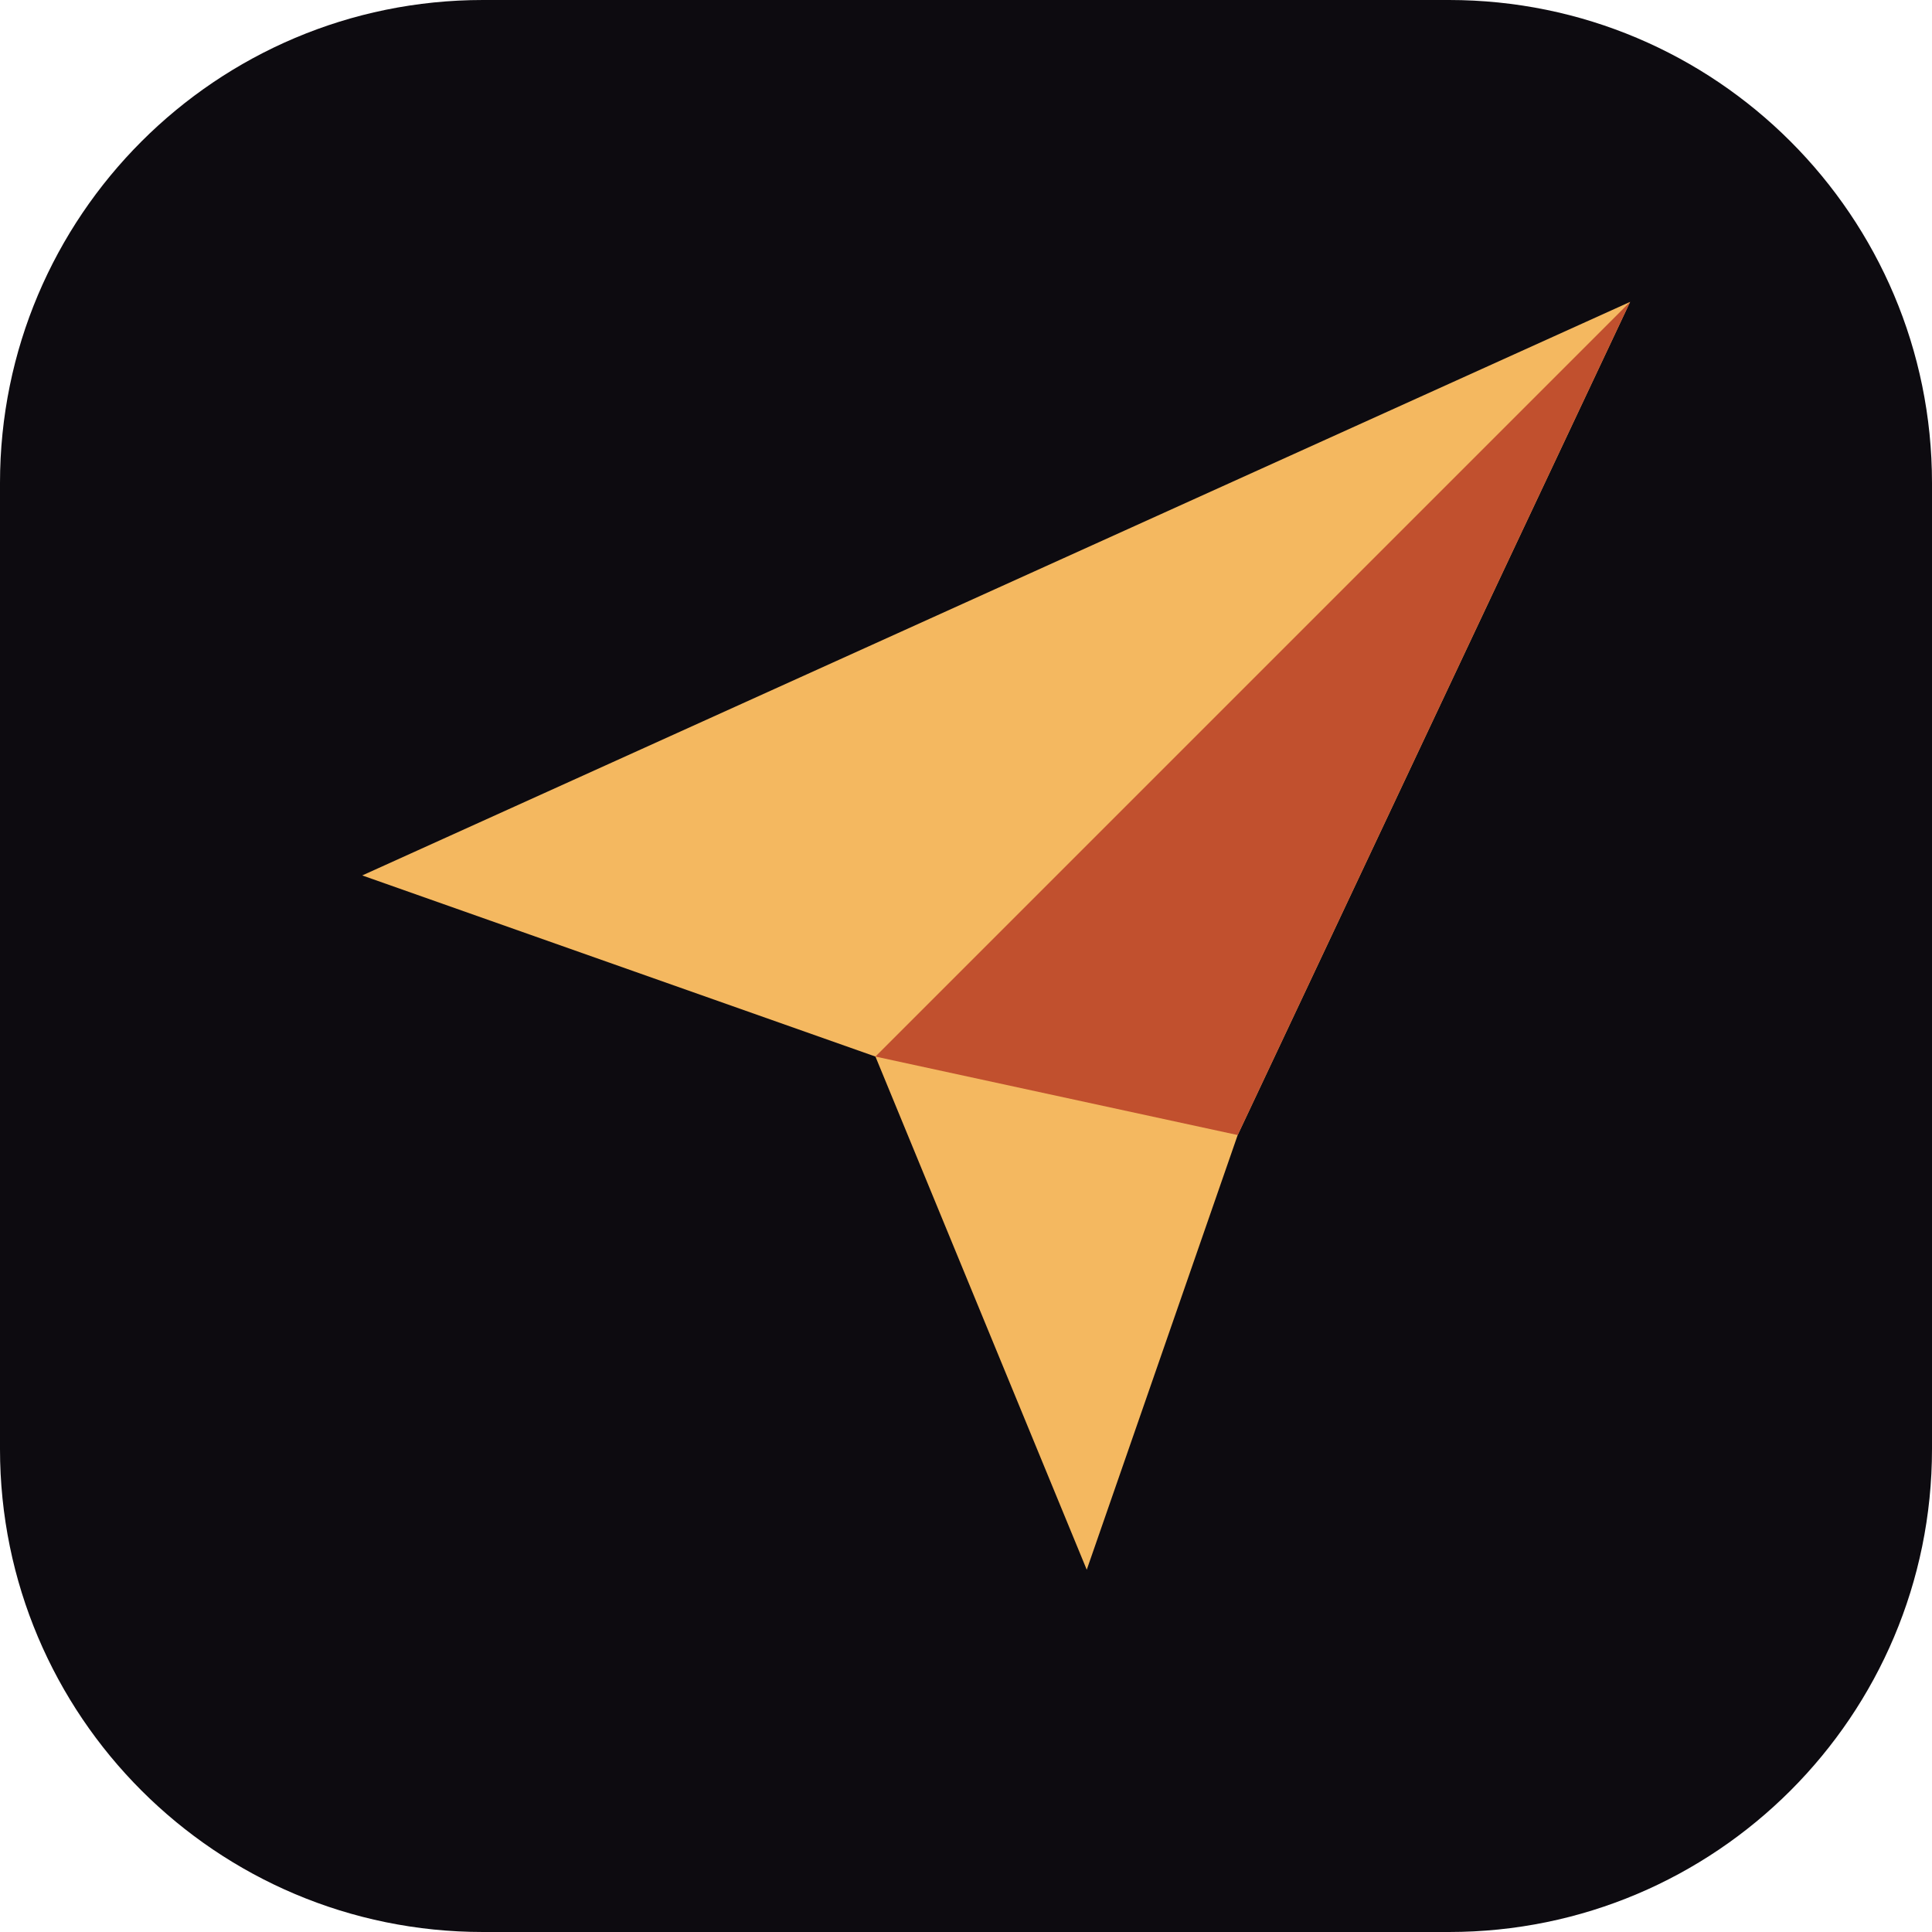
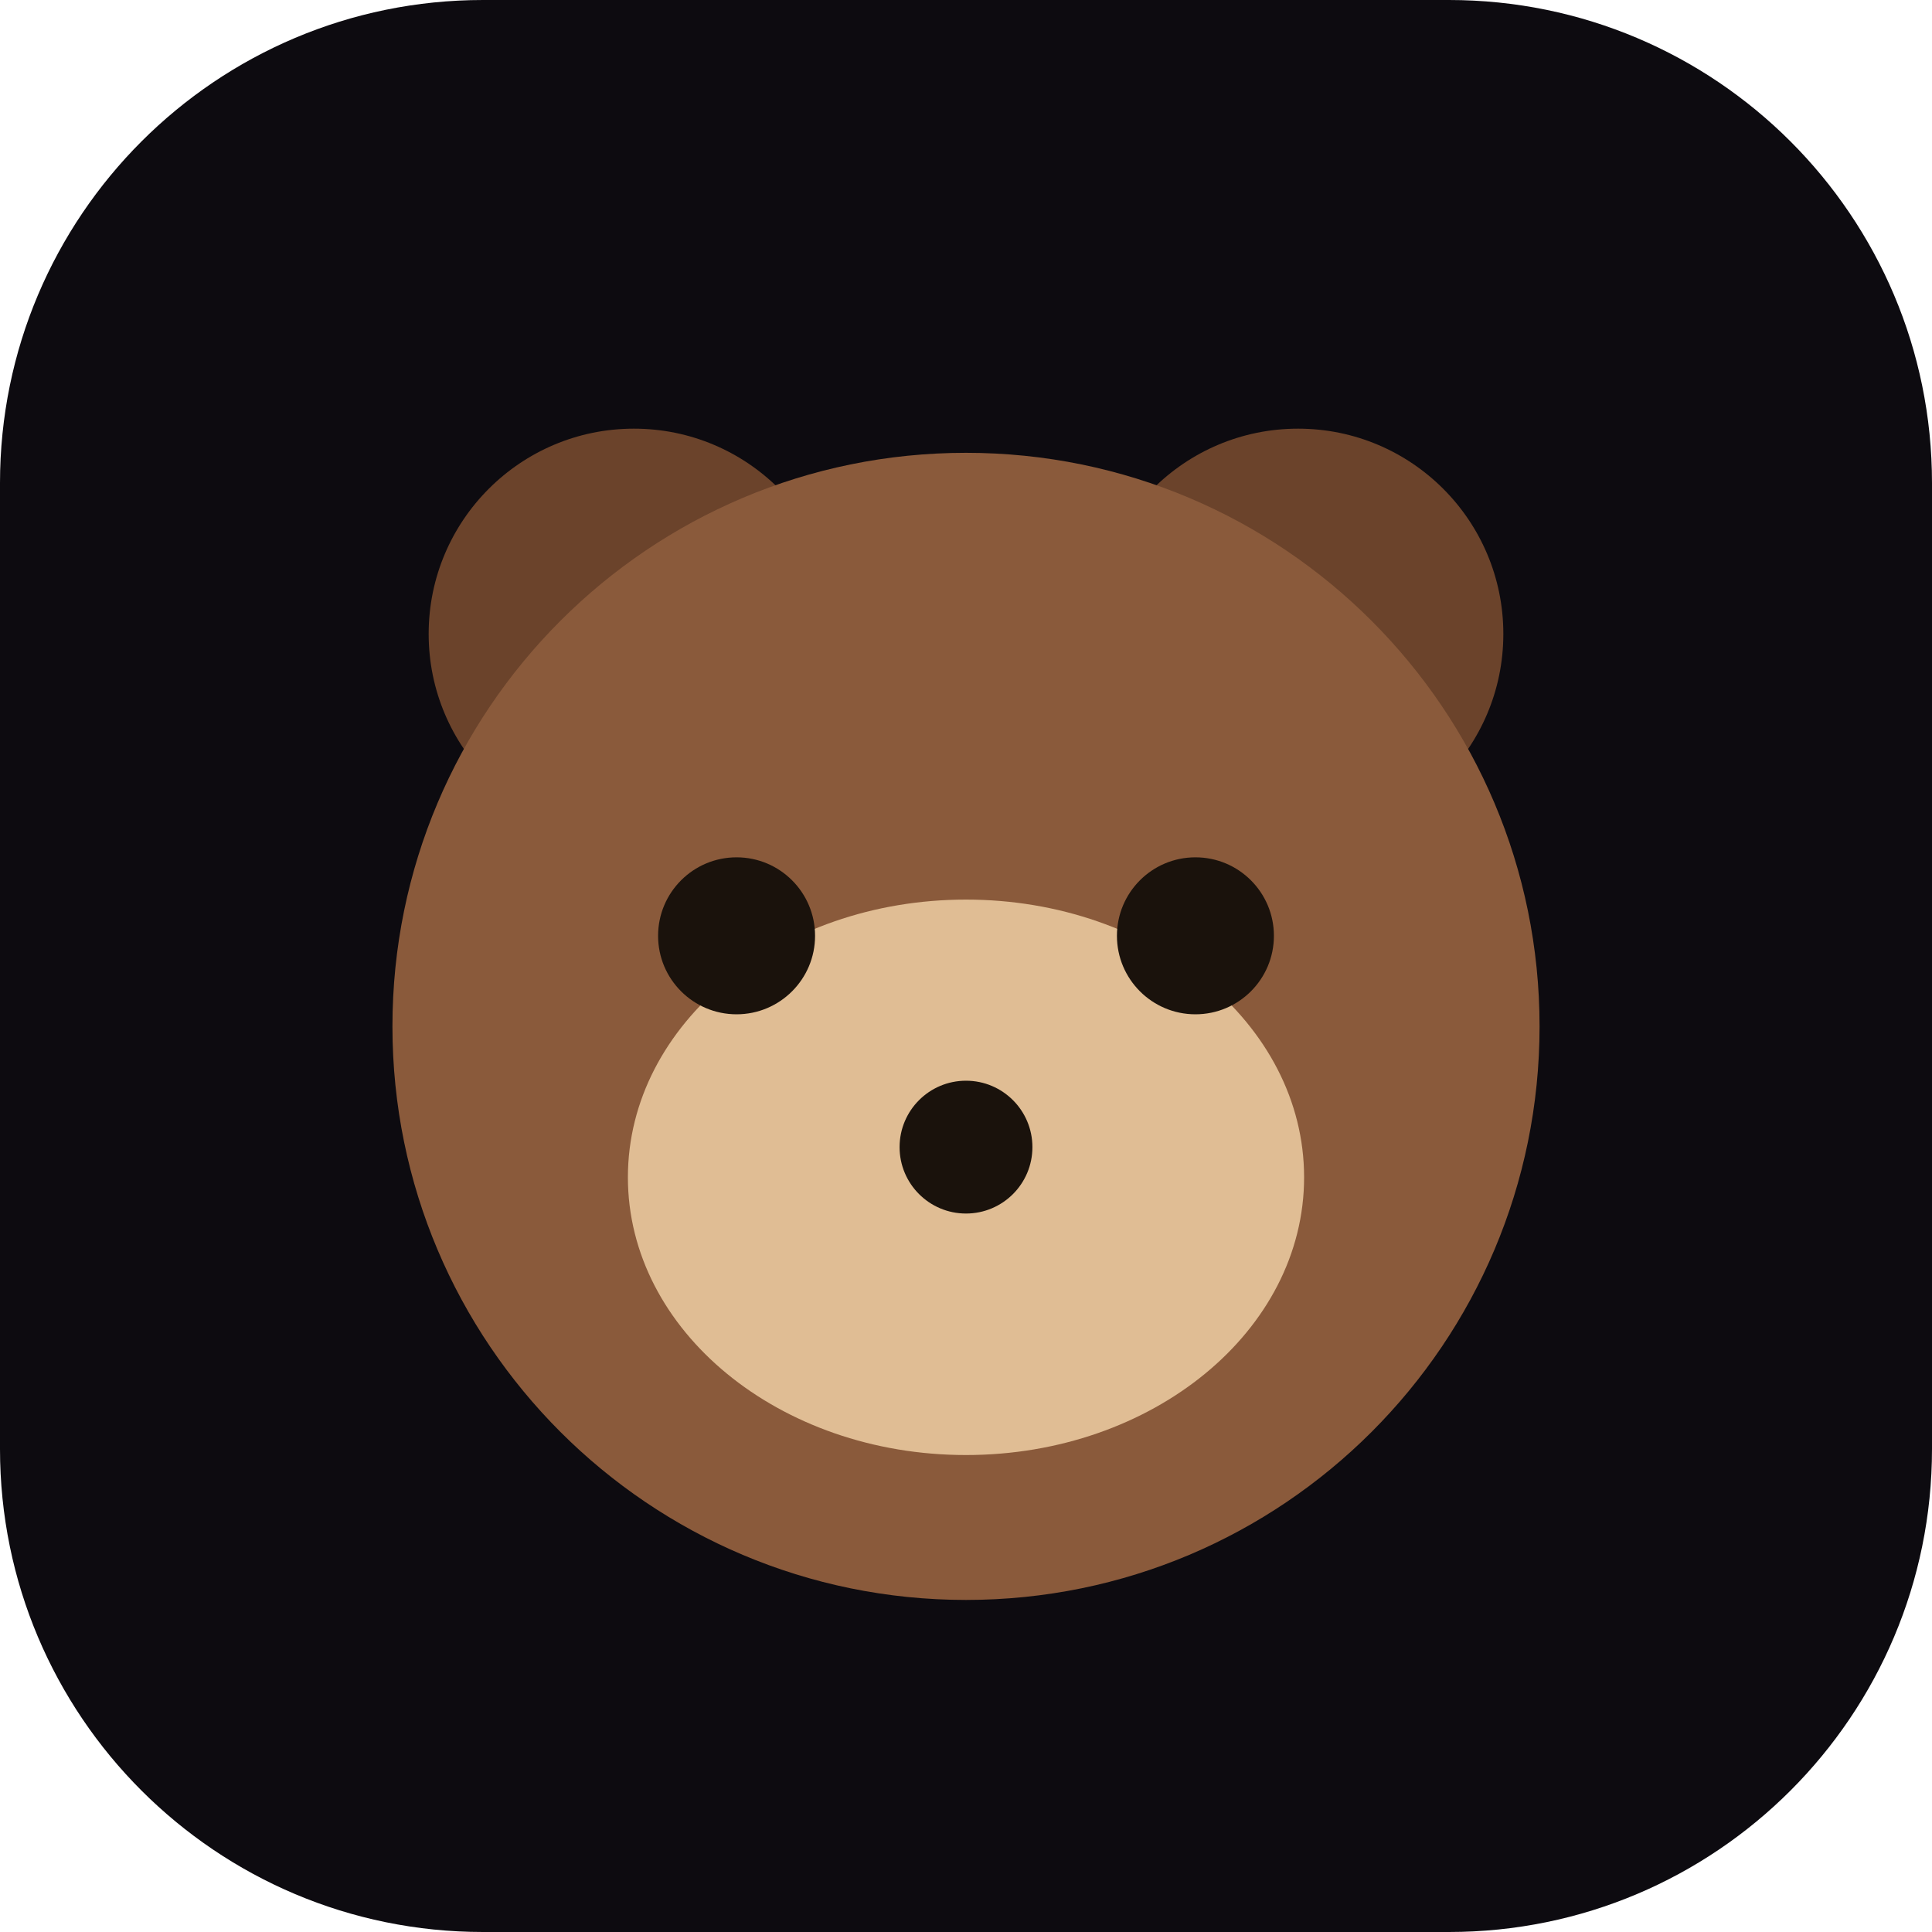
<svg xmlns="http://www.w3.org/2000/svg" viewBox="0 0 32 32">
  <rect width="32" height="32" rx="8" fill="#0d0b10" />
-   <path d="M27 5 L6 14.5 L14.5 17.5 L18 26 L20.5 18.8 L27 5 Z" fill="#f4b860" />
-   <path d="M14.5 17.5 L20.5 18.8 L27 5 L14.5 17.5 Z" fill="#c1502e" />
+   <circle cx="10.5" cy="10.5" r="3.4" fill="#6b432b" />
+   <circle cx="21.5" cy="10.5" r="3.4" fill="#6b432b" />
+   <circle cx="16" cy="17" r="9.5" fill="#8a5a3b" />
+   <ellipse cx="16" cy="19.5" rx="5.6" ry="4.6" fill="#e0bd94" />
+   <circle cx="12.2" cy="15.5" r="1.3" fill="#1a120c" />
+   <circle cx="19.8" cy="15.5" r="1.3" fill="#1a120c" />
+   <circle cx="16" cy="19" r="1.1" fill="#1a120c" />
</svg>
